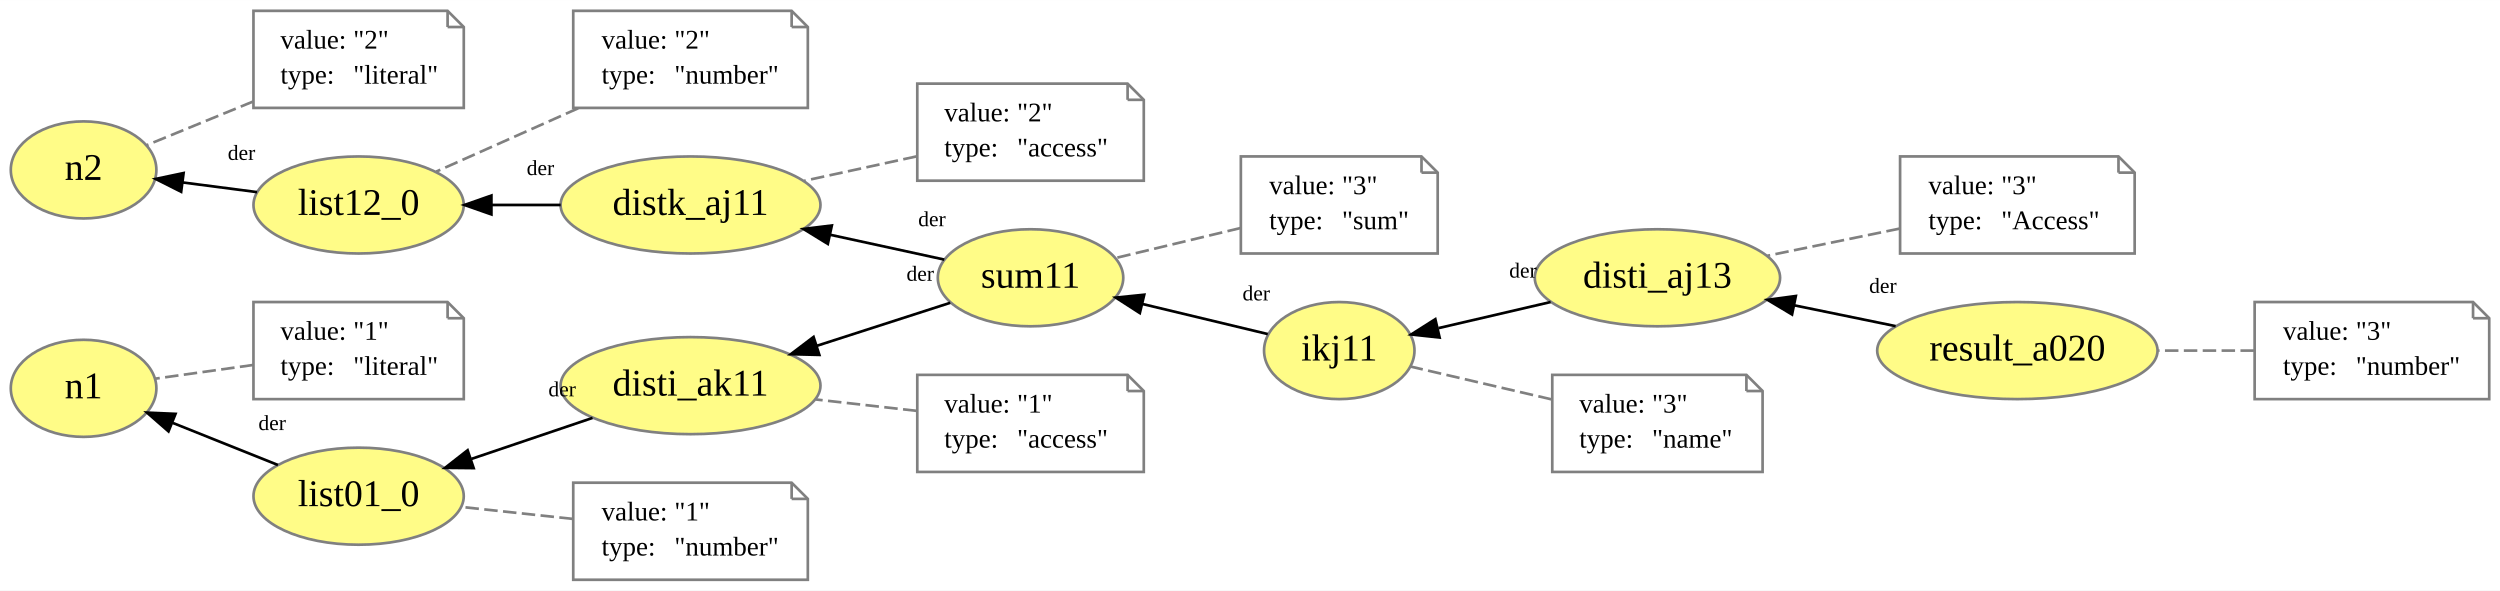
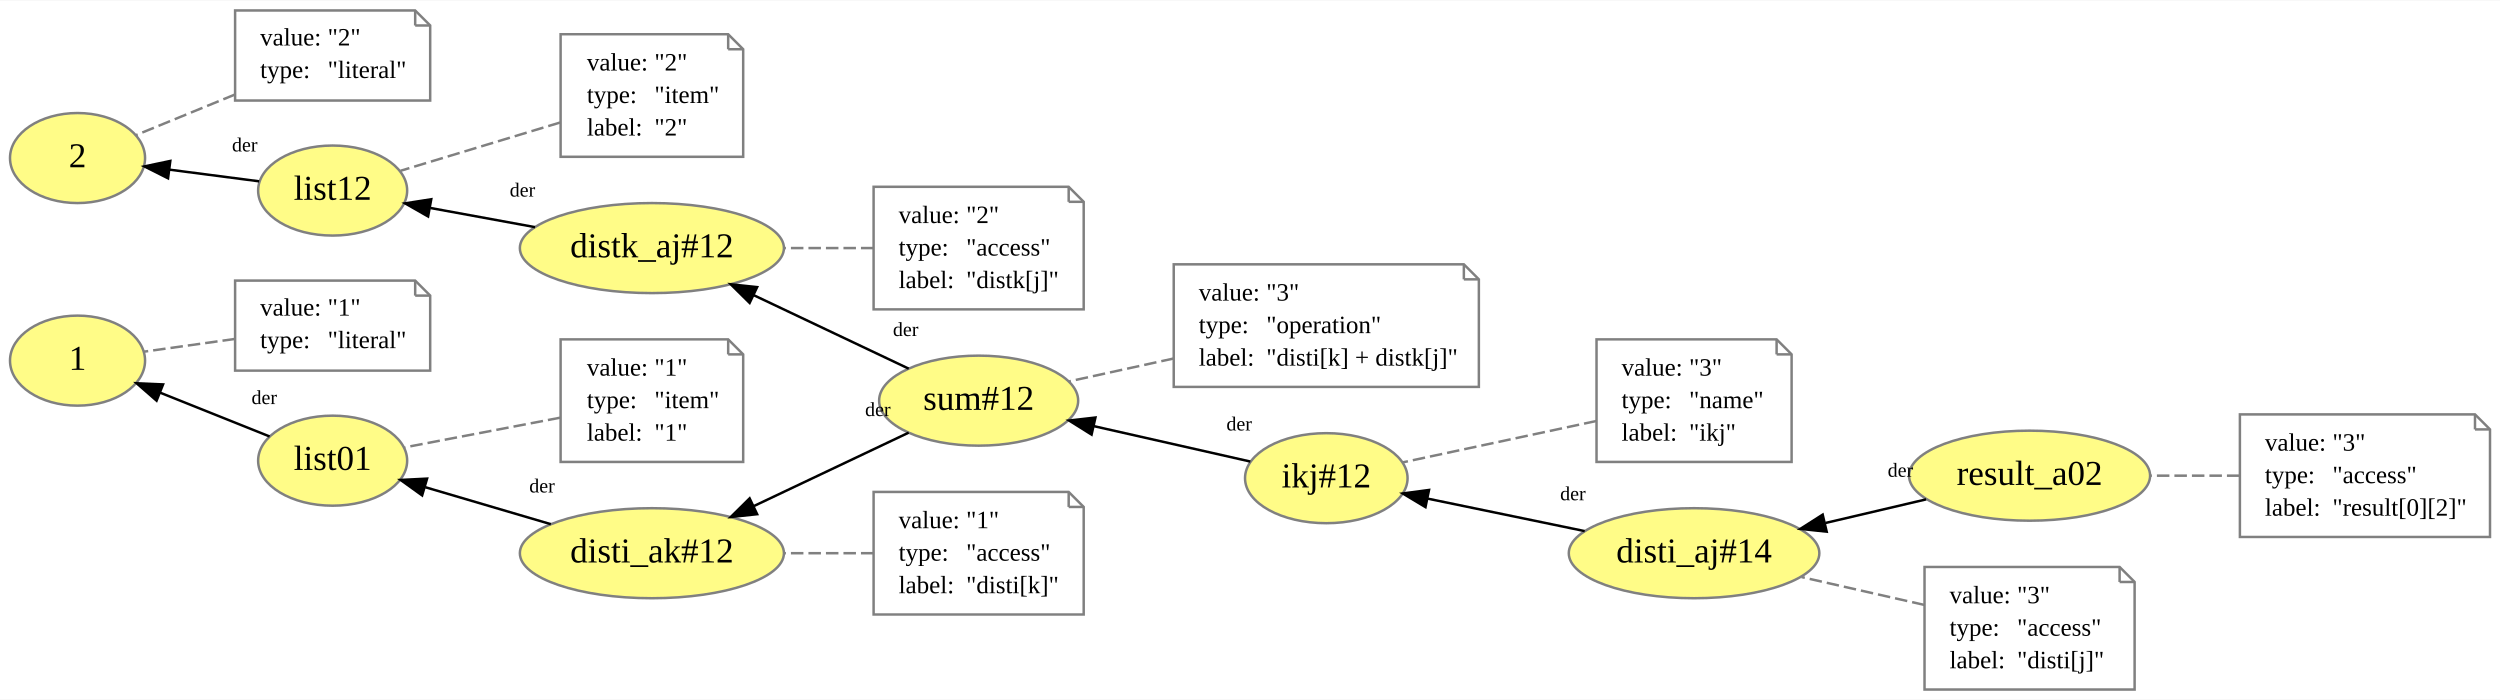
- <svg xmlns="http://www.w3.org/2000/svg" xmlns:xlink="http://www.w3.org/1999/xlink" width="927pt" height="219pt" viewBox="0.00 0.00 927.17 219.00">
-   <g id="graph0" class="graph" transform="scale(1 1) rotate(0) translate(4 215)">
-     <polygon fill="white" stroke="none" points="-4,4 -4,-215 923.174,-215 923.174,4 -4,4" />
+ <svg xmlns="http://www.w3.org/2000/svg" xmlns:xlink="http://www.w3.org/1999/xlink" width="1000pt" height="280pt" viewBox="0.00 0.00 999.57 279.50">
+   <g id="graph0" class="graph" transform="scale(1 1) rotate(0) translate(4 275.5)">
+     <polygon fill="white" stroke="none" points="-4,4 -4,-275.5 995.573,-275.5 995.573,4 -4,4" />
    <g id="node1" class="node">
      <g id="a_node1">
-         <a xlink:href="http://example.org/list12_0" xlink:title="list12_0">
-           <ellipse fill="#fffc87" stroke="#808080" cx="129" cy="-139" rx="38.993" ry="18" />
-           <text text-anchor="middle" x="129" y="-135.3" font-family="Times New Roman,serif" font-size="14.00">list12_0</text>
-         </a>
-       </g>
+         <a xlink:href="http://example.org/disti_aj#14" xlink:title="disti_aj#14">
+           <ellipse fill="#fffc87" stroke="#808080" cx="673.336" cy="-54.5" rx="50.091" ry="18" />
+           <text text-anchor="middle" x="673.336" y="-50.8" font-family="Times New Roman,serif" font-size="14.00">disti_aj#14</text>
+         </a>
+       </g>
+     </g>
+     <g id="node2" class="node">
+       <g id="a_node2">
+         <a xlink:href="http://example.org/ikj#12" xlink:title="ikj#12">
+           <ellipse fill="#fffc87" stroke="#808080" cx="526.291" cy="-84.5" rx="32.494" ry="18" />
+           <text text-anchor="middle" x="526.291" y="-80.8" font-family="Times New Roman,serif" font-size="14.00">ikj#12</text>
+         </a>
+       </g>
+     </g>
+     <g id="edge1" class="edge">
+       <path fill="none" stroke="black" d="M629.602,-63.339C609.769,-67.441 586.338,-72.287 566.906,-76.306" />
+       <polygon fill="black" stroke="black" points="565.945,-72.931 556.861,-78.384 567.363,-79.786 565.945,-72.931" />
+       <text text-anchor="middle" x="624.889" y="-75.679" font-family="Times New Roman,serif" font-size="8.00">der</text>
+     </g>
+     <g id="node17" class="node">
+       <g id="a_node17">
+         <a xlink:href="http://example.org/sum#12" xlink:title="sum#12">
+           <ellipse fill="#fffc87" stroke="#808080" cx="387.291" cy="-115.5" rx="39.794" ry="18" />
+           <text text-anchor="middle" x="387.291" y="-111.8" font-family="Times New Roman,serif" font-size="14.00">sum#12</text>
+         </a>
+       </g>
+     </g>
+     <g id="edge12" class="edge">
+       <path fill="none" stroke="black" d="M495.901,-91.15C477.658,-95.278 453.849,-100.666 433.266,-105.323" />
+       <polygon fill="black" stroke="black" points="432.44,-101.921 423.459,-107.542 433.985,-108.749 432.44,-101.921" />
+       <text text-anchor="middle" x="491.453" y="-103.576" font-family="Times New Roman,serif" font-size="8.00">der</text>
+     </g>
+     <g id="node3" class="node">
+       <g id="a_node3">
+         <a xlink:href="http://example.org/list12" xlink:title="list12">
+           <ellipse fill="#fffc87" stroke="#808080" cx="129" cy="-199.5" rx="29.795" ry="18" />
+           <text text-anchor="middle" x="129" y="-195.8" font-family="Times New Roman,serif" font-size="14.00">list12</text>
+         </a>
+       </g>
+     </g>
+     <g id="node11" class="node">
+       <g id="a_node11">
+         <a xlink:href="http://example.org/2" xlink:title="2">
+           <ellipse fill="#fffc87" stroke="#808080" cx="27" cy="-212.5" rx="27" ry="18" />
+           <text text-anchor="middle" x="27" y="-208.8" font-family="Times New Roman,serif" font-size="14.00">2</text>
+         </a>
+       </g>
+     </g>
+     <g id="edge9" class="edge">
+       <path fill="none" stroke="black" d="M99.612,-203.191C88.446,-204.642 75.501,-206.325 63.712,-207.857" />
+       <polygon fill="black" stroke="black" points="63.189,-204.396 53.724,-209.156 64.092,-211.337 63.189,-204.396" />
+       <text text-anchor="middle" x="93.849" y="-215.139" font-family="Times New Roman,serif" font-size="8.00">der</text>
+     </g>
+     <g id="node4" class="node">
+       <polygon fill="none" stroke="gray" points="287.145,-262 220.145,-262 220.145,-213 293.145,-213 293.145,-256 287.145,-262" />
+       <polyline fill="none" stroke="gray" points="287.145,-262 287.145,-256 " />
+       <polyline fill="none" stroke="gray" points="293.145,-256 287.145,-256 " />
+       <text text-anchor="start" x="230.645" y="-247.5" font-family="Times New Roman,serif" font-size="10.00">value:</text>
+       <text text-anchor="start" x="257.645" y="-247.5" font-family="Times New Roman,serif" font-size="10.00">"2"</text>
+       <text text-anchor="start" x="230.645" y="-234.5" font-family="Times New Roman,serif" font-size="10.00">type:</text>
+       <text text-anchor="start" x="257.645" y="-234.5" font-family="Times New Roman,serif" font-size="10.00">"item"</text>
+       <text text-anchor="start" x="230.645" y="-221.5" font-family="Times New Roman,serif" font-size="10.00">label:</text>
+       <text text-anchor="start" x="257.645" y="-221.5" font-family="Times New Roman,serif" font-size="10.00">"2"</text>
+     </g>
+     <g id="edge2" class="edge">
+       <path fill="none" stroke="gray" stroke-dasharray="5,2" d="M219.977,-226.712C199.662,-220.569 174.657,-213.006 156.167,-207.414" />
+     </g>
+     <g id="node5" class="node">
+       <g id="a_node5">
+         <a xlink:href="http://example.org/1" xlink:title="1">
+           <ellipse fill="#fffc87" stroke="#808080" cx="27" cy="-131.5" rx="27" ry="18" />
+           <text text-anchor="middle" x="27" y="-127.8" font-family="Times New Roman,serif" font-size="14.00">1</text>
+         </a>
+       </g>
+     </g>
+     <g id="node6" class="node">
+       <polygon fill="none" stroke="gray" points="162,-163.5 90,-163.5 90,-127.5 168,-127.5 168,-157.5 162,-163.5" />
+       <polyline fill="none" stroke="gray" points="162,-163.5 162,-157.5 " />
+       <polyline fill="none" stroke="gray" points="168,-157.5 162,-157.5 " />
+       <text text-anchor="start" x="100" y="-149.5" font-family="Times New Roman,serif" font-size="10.00">value:</text>
+       <text text-anchor="start" x="127" y="-149.5" font-family="Times New Roman,serif" font-size="10.00">"1"</text>
+       <text text-anchor="start" x="100" y="-136.5" font-family="Times New Roman,serif" font-size="10.00">type:</text>
+       <text text-anchor="start" x="127" y="-136.5" font-family="Times New Roman,serif" font-size="10.00">"literal"</text>
+     </g>
+     <g id="edge3" class="edge">
+       <path fill="none" stroke="gray" stroke-dasharray="5,2" d="M89.909,-140.167C77.766,-138.467 64.628,-136.628 53.592,-135.083" />
    </g>
    <g id="node7" class="node">
      <g id="a_node7">
-         <a xlink:href="http://example.org/n2" xlink:title="n2">
-           <ellipse fill="#fffc87" stroke="#808080" cx="27" cy="-152" rx="27" ry="18" />
-           <text text-anchor="middle" x="27" y="-148.3" font-family="Times New Roman,serif" font-size="14.00">n2</text>
+         <a xlink:href="http://example.org/distk_aj#12" xlink:title="distk_aj#12">
+           <ellipse fill="#fffc87" stroke="#808080" cx="256.645" cy="-176.5" rx="52.791" ry="18" />
+           <text text-anchor="middle" x="256.645" y="-172.8" font-family="Times New Roman,serif" font-size="14.00">distk_aj#12</text>
+         </a>
+       </g>
+     </g>
+     <g id="edge17" class="edge">
+       <path fill="none" stroke="black" d="M209.929,-184.869C196.198,-187.382 181.288,-190.112 168.105,-192.525" />
+       <polygon fill="black" stroke="black" points="167.164,-189.139 157.958,-194.382 168.425,-196.024 167.164,-189.139" />
+       <text text-anchor="middle" x="204.891" y="-197.097" font-family="Times New Roman,serif" font-size="8.00">der</text>
+     </g>
+     <g id="node8" class="node">
+       <polygon fill="none" stroke="gray" points="423.291,-201 345.291,-201 345.291,-152 429.291,-152 429.291,-195 423.291,-201" />
+       <polyline fill="none" stroke="gray" points="423.291,-201 423.291,-195 " />
+       <polyline fill="none" stroke="gray" points="429.291,-195 423.291,-195 " />
+       <text text-anchor="start" x="355.291" y="-186.5" font-family="Times New Roman,serif" font-size="10.00">value:</text>
+       <text text-anchor="start" x="382.291" y="-186.5" font-family="Times New Roman,serif" font-size="10.00">"2"</text>
+       <text text-anchor="start" x="355.291" y="-173.5" font-family="Times New Roman,serif" font-size="10.00">type:</text>
+       <text text-anchor="start" x="382.291" y="-173.5" font-family="Times New Roman,serif" font-size="10.00">"access"</text>
+       <text text-anchor="start" x="355.291" y="-160.5" font-family="Times New Roman,serif" font-size="10.00">label:</text>
+       <text text-anchor="start" x="382.291" y="-160.5" font-family="Times New Roman,serif" font-size="10.00">"distk[j]"</text>
+     </g>
+     <g id="edge4" class="edge">
+       <path fill="none" stroke="gray" stroke-dasharray="5,2" d="M345.233,-176.5C333.909,-176.5 321.473,-176.5 309.618,-176.5" />
+     </g>
+     <g id="node9" class="node">
+       <g id="a_node9">
+         <a xlink:href="http://example.org/list01" xlink:title="list01">
+           <ellipse fill="#fffc87" stroke="#808080" cx="129" cy="-91.5" rx="29.795" ry="18" />
+           <text text-anchor="middle" x="129" y="-87.8" font-family="Times New Roman,serif" font-size="14.00">list01</text>
        </a>
      </g>
    </g>
    <g id="edge13" class="edge">
-       <path fill="none" stroke="black" d="M91.332,-143.767C82.357,-144.934 72.764,-146.181 63.83,-147.342" />
-       <polygon fill="black" stroke="black" points="63.185,-143.896 53.72,-148.656 64.088,-150.838 63.185,-143.896" />
-       <text text-anchor="middle" x="85.569" y="-155.716" font-family="Times New Roman,serif" font-size="8.00">der</text>
-     </g>
-     <g id="node2" class="node">
-       <polygon fill="none" stroke="gray" points="289.596,-211 208.596,-211 208.596,-175 295.596,-175 295.596,-205 289.596,-211" />
-       <polyline fill="none" stroke="gray" points="289.596,-211 289.596,-205 " />
-       <polyline fill="none" stroke="gray" points="295.596,-205 289.596,-205 " />
-       <text text-anchor="start" x="219.096" y="-197" font-family="Times New Roman,serif" font-size="10.00">value:</text>
-       <text text-anchor="start" x="246.096" y="-197" font-family="Times New Roman,serif" font-size="10.00">"2"</text>
-       <text text-anchor="start" x="219.096" y="-184" font-family="Times New Roman,serif" font-size="10.00">type:</text>
-       <text text-anchor="start" x="246.096" y="-184" font-family="Times New Roman,serif" font-size="10.00">"number"</text>
-     </g>
-     <g id="edge1" class="edge">
-       <path fill="none" stroke="gray" stroke-dasharray="5,2" d="M210.436,-174.869C193.121,-167.147 173.365,-158.338 157.765,-151.381" />
-     </g>
-     <g id="node3" class="node">
-       <g id="a_node3">
-         <a xlink:href="http://example.org/disti_aj13" xlink:title="disti_aj13">
-           <ellipse fill="#fffc87" stroke="#808080" cx="610.687" cy="-112" rx="45.492" ry="18" />
-           <text text-anchor="middle" x="610.687" y="-108.3" font-family="Times New Roman,serif" font-size="14.00">disti_aj13</text>
-         </a>
-       </g>
+       <path fill="none" stroke="black" d="M103.793,-101.183C90.642,-106.443 74.214,-113.014 60.018,-118.693" />
+       <polygon fill="black" stroke="black" points="58.598,-115.491 50.614,-122.455 61.198,-121.99 58.598,-115.491" />
+       <text text-anchor="middle" x="101.654" y="-114.13" font-family="Times New Roman,serif" font-size="8.00">der</text>
+     </g>
+     <g id="node10" class="node">
+       <polygon fill="none" stroke="gray" points="287.145,-140 220.145,-140 220.145,-91 293.145,-91 293.145,-134 287.145,-140" />
+       <polyline fill="none" stroke="gray" points="287.145,-140 287.145,-134 " />
+       <polyline fill="none" stroke="gray" points="293.145,-134 287.145,-134 " />
+       <text text-anchor="start" x="230.645" y="-125.5" font-family="Times New Roman,serif" font-size="10.00">value:</text>
+       <text text-anchor="start" x="257.645" y="-125.5" font-family="Times New Roman,serif" font-size="10.00">"1"</text>
+       <text text-anchor="start" x="230.645" y="-112.5" font-family="Times New Roman,serif" font-size="10.00">type:</text>
+       <text text-anchor="start" x="257.645" y="-112.5" font-family="Times New Roman,serif" font-size="10.00">"item"</text>
+       <text text-anchor="start" x="230.645" y="-99.5" font-family="Times New Roman,serif" font-size="10.00">label:</text>
+       <text text-anchor="start" x="257.645" y="-99.5" font-family="Times New Roman,serif" font-size="10.00">"1"</text>
+     </g>
+     <g id="edge5" class="edge">
+       <path fill="none" stroke="gray" stroke-dasharray="5,2" d="M219.977,-108.687C200.243,-104.917 176.082,-100.302 157.768,-96.804" />
+     </g>
+     <g id="node12" class="node">
+       <polygon fill="none" stroke="gray" points="162,-271.5 90,-271.5 90,-235.5 168,-235.5 168,-265.5 162,-271.5" />
+       <polyline fill="none" stroke="gray" points="162,-271.5 162,-265.5 " />
+       <polyline fill="none" stroke="gray" points="168,-265.5 162,-265.5 " />
+       <text text-anchor="start" x="100" y="-257.5" font-family="Times New Roman,serif" font-size="10.00">value:</text>
+       <text text-anchor="start" x="127" y="-257.5" font-family="Times New Roman,serif" font-size="10.00">"2"</text>
+       <text text-anchor="start" x="100" y="-244.5" font-family="Times New Roman,serif" font-size="10.00">type:</text>
+       <text text-anchor="start" x="127" y="-244.5" font-family="Times New Roman,serif" font-size="10.00">"literal"</text>
+     </g>
+     <g id="edge6" class="edge">
+       <path fill="none" stroke="gray" stroke-dasharray="5,2" d="M89.909,-237.883C76.552,-232.406 61.991,-226.436 50.348,-221.663" />
+     </g>
+     <g id="node13" class="node">
+       <g id="a_node13">
+         <a xlink:href="http://example.org/result_a02" xlink:title="result_a02">
+           <ellipse fill="#fffc87" stroke="#808080" cx="807.478" cy="-85.5" rx="48.192" ry="18" />
+           <text text-anchor="middle" x="807.478" y="-81.8" font-family="Times New Roman,serif" font-size="14.00">result_a02</text>
+         </a>
+       </g>
+     </g>
+     <g id="edge14" class="edge">
+       <path fill="none" stroke="black" d="M766.113,-76.031C753.412,-73.051 739.209,-69.719 725.843,-66.583" />
+       <polygon fill="black" stroke="black" points="726.359,-63.109 715.824,-64.233 724.76,-69.924 726.359,-63.109" />
+       <text text-anchor="middle" x="755.844" y="-85.065" font-family="Times New Roman,serif" font-size="8.00">der</text>
+     </g>
+     <g id="node14" class="node">
+       <polygon fill="none" stroke="gray" points="985.573,-110 891.573,-110 891.573,-61 991.573,-61 991.573,-104 985.573,-110" />
+       <polyline fill="none" stroke="gray" points="985.573,-110 985.573,-104 " />
+       <polyline fill="none" stroke="gray" points="991.573,-104 985.573,-104 " />
+       <text text-anchor="start" x="901.573" y="-95.5" font-family="Times New Roman,serif" font-size="10.00">value:</text>
+       <text text-anchor="start" x="928.573" y="-95.5" font-family="Times New Roman,serif" font-size="10.00">"3"</text>
+       <text text-anchor="start" x="901.573" y="-82.5" font-family="Times New Roman,serif" font-size="10.00">type:</text>
+       <text text-anchor="start" x="928.573" y="-82.5" font-family="Times New Roman,serif" font-size="10.00">"access"</text>
+       <text text-anchor="start" x="901.573" y="-69.5" font-family="Times New Roman,serif" font-size="10.00">label:</text>
+       <text text-anchor="start" x="928.573" y="-69.5" font-family="Times New Roman,serif" font-size="10.00">"result[0][2]"</text>
+     </g>
+     <g id="edge7" class="edge">
+       <path fill="none" stroke="gray" stroke-dasharray="5,2" d="M891.386,-85.5C879.796,-85.5 867.464,-85.5 855.951,-85.5" />
+     </g>
+     <g id="node15" class="node">
+       <polygon fill="none" stroke="gray" points="706.336,-140 634.336,-140 634.336,-91 712.336,-91 712.336,-134 706.336,-140" />
+       <polyline fill="none" stroke="gray" points="706.336,-140 706.336,-134 " />
+       <polyline fill="none" stroke="gray" points="712.336,-134 706.336,-134 " />
+       <text text-anchor="start" x="644.336" y="-125.5" font-family="Times New Roman,serif" font-size="10.00">value:</text>
+       <text text-anchor="start" x="671.336" y="-125.5" font-family="Times New Roman,serif" font-size="10.00">"3"</text>
+       <text text-anchor="start" x="644.336" y="-112.5" font-family="Times New Roman,serif" font-size="10.00">type:</text>
+       <text text-anchor="start" x="671.336" y="-112.5" font-family="Times New Roman,serif" font-size="10.00">"name"</text>
+       <text text-anchor="start" x="644.336" y="-99.5" font-family="Times New Roman,serif" font-size="10.00">label:</text>
+       <text text-anchor="start" x="671.336" y="-99.5" font-family="Times New Roman,serif" font-size="10.00">"ikj"</text>
+     </g>
+     <g id="edge8" class="edge">
+       <path fill="none" stroke="gray" stroke-dasharray="5,2" d="M634.227,-107.355C610.054,-102.189 579.24,-95.603 556.905,-90.829" />
+     </g>
+     <g id="node16" class="node">
+       <polygon fill="none" stroke="gray" points="843.478,-49 765.478,-49 765.478,-0 849.478,-0 849.478,-43 843.478,-49" />
+       <polyline fill="none" stroke="gray" points="843.478,-49 843.478,-43 " />
+       <polyline fill="none" stroke="gray" points="849.478,-43 843.478,-43 " />
+       <text text-anchor="start" x="775.478" y="-34.5" font-family="Times New Roman,serif" font-size="10.00">value:</text>
+       <text text-anchor="start" x="802.478" y="-34.5" font-family="Times New Roman,serif" font-size="10.00">"3"</text>
+       <text text-anchor="start" x="775.478" y="-21.5" font-family="Times New Roman,serif" font-size="10.00">type:</text>
+       <text text-anchor="start" x="802.478" y="-21.5" font-family="Times New Roman,serif" font-size="10.00">"access"</text>
+       <text text-anchor="start" x="775.478" y="-8.5" font-family="Times New Roman,serif" font-size="10.00">label:</text>
+       <text text-anchor="start" x="802.478" y="-8.5" font-family="Times New Roman,serif" font-size="10.00">"disti[j]"</text>
+     </g>
+     <g id="edge10" class="edge">
+       <path fill="none" stroke="gray" stroke-dasharray="5,2" d="M765.392,-33.828C749.784,-37.371 731.996,-41.41 716.308,-44.971" />
+     </g>
+     <g id="edge11" class="edge">
+       <path fill="none" stroke="black" d="M359.322,-128.288C341.386,-136.793 317.519,-148.11 297.417,-157.642" />
+       <polygon fill="black" stroke="black" points="295.723,-154.571 288.187,-162.018 298.723,-160.896 295.723,-154.571" />
+       <text text-anchor="middle" x="358.111" y="-141.339" font-family="Times New Roman,serif" font-size="8.00">der</text>
    </g>
    <g id="node18" class="node">
      <g id="a_node18">
-         <a xlink:href="http://example.org/ikj11" xlink:title="ikj11">
-           <ellipse fill="#fffc87" stroke="#808080" cx="492.691" cy="-85" rx="27.895" ry="18" />
-           <text text-anchor="middle" x="492.691" y="-81.3" font-family="Times New Roman,serif" font-size="14.00">ikj11</text>
-         </a>
-       </g>
+         <a xlink:href="http://example.org/disti_ak#12" xlink:title="disti_ak#12">
+           <ellipse fill="#fffc87" stroke="#808080" cx="256.645" cy="-54.5" rx="52.791" ry="18" />
+           <text text-anchor="middle" x="256.645" y="-50.8" font-family="Times New Roman,serif" font-size="14.00">disti_ak#12</text>
+         </a>
+       </g>
+     </g>
+     <g id="edge16" class="edge">
+       <path fill="none" stroke="black" d="M359.322,-102.712C341.386,-94.207 317.519,-82.891 297.417,-73.358" />
+       <polygon fill="black" stroke="black" points="298.723,-70.104 288.187,-68.982 295.723,-76.429 298.723,-70.104" />
+       <text text-anchor="middle" x="346.98" y="-109.337" font-family="Times New Roman,serif" font-size="8.00">der</text>
+     </g>
+     <g id="edge15" class="edge">
+       <path fill="none" stroke="black" d="M216.235,-66.106C200.177,-70.834 181.738,-76.264 166.042,-80.886" />
+       <polygon fill="black" stroke="black" points="164.781,-77.609 156.177,-83.791 166.758,-84.324 164.781,-77.609" />
+       <text text-anchor="middle" x="212.71" y="-78.785" font-family="Times New Roman,serif" font-size="8.00">der</text>
+     </g>
+     <g id="node19" class="node">
+       <polygon fill="none" stroke="gray" points="423.291,-79 345.291,-79 345.291,-30 429.291,-30 429.291,-73 423.291,-79" />
+       <polyline fill="none" stroke="gray" points="423.291,-79 423.291,-73 " />
+       <polyline fill="none" stroke="gray" points="429.291,-73 423.291,-73 " />
+       <text text-anchor="start" x="355.291" y="-64.5" font-family="Times New Roman,serif" font-size="10.00">value:</text>
+       <text text-anchor="start" x="382.291" y="-64.5" font-family="Times New Roman,serif" font-size="10.00">"1"</text>
+       <text text-anchor="start" x="355.291" y="-51.5" font-family="Times New Roman,serif" font-size="10.00">type:</text>
+       <text text-anchor="start" x="382.291" y="-51.5" font-family="Times New Roman,serif" font-size="10.00">"access"</text>
+       <text text-anchor="start" x="355.291" y="-38.5" font-family="Times New Roman,serif" font-size="10.00">label:</text>
+       <text text-anchor="start" x="382.291" y="-38.5" font-family="Times New Roman,serif" font-size="10.00">"disti[k]"</text>
    </g>
    <g id="edge18" class="edge">
-       <path fill="none" stroke="black" d="M571.062,-103.009C557.646,-99.886 542.666,-96.4 529.488,-93.332" />
-       <polygon fill="black" stroke="black" points="529.903,-89.835 519.37,-90.977 528.316,-96.653 529.903,-89.835" />
-       <text text-anchor="middle" x="560.813" y="-112.061" font-family="Times New Roman,serif" font-size="8.00">der</text>
-     </g>
-     <g id="node4" class="node">
-       <polygon fill="none" stroke="gray" points="781.679,-157 700.679,-157 700.679,-121 787.679,-121 787.679,-151 781.679,-157" />
-       <polyline fill="none" stroke="gray" points="781.679,-157 781.679,-151 " />
-       <polyline fill="none" stroke="gray" points="787.679,-151 781.679,-151 " />
-       <text text-anchor="start" x="711.179" y="-143" font-family="Times New Roman,serif" font-size="10.00">value:</text>
-       <text text-anchor="start" x="738.179" y="-143" font-family="Times New Roman,serif" font-size="10.00">"3"</text>
-       <text text-anchor="start" x="711.179" y="-130" font-family="Times New Roman,serif" font-size="10.00">type:</text>
-       <text text-anchor="start" x="738.179" y="-130" font-family="Times New Roman,serif" font-size="10.00">"Access"</text>
-     </g>
-     <g id="edge2" class="edge">
-       <path fill="none" stroke="gray" stroke-dasharray="5,2" d="M700.487,-130.234C684.74,-127 666.971,-123.352 651.489,-120.173" />
-     </g>
-     <g id="node5" class="node">
-       <g id="a_node5">
-         <a xlink:href="http://example.org/disti_ak11" xlink:title="disti_ak11">
-           <ellipse fill="#fffc87" stroke="#808080" cx="252.096" cy="-72" rx="48.192" ry="18" />
-           <text text-anchor="middle" x="252.096" y="-68.3" font-family="Times New Roman,serif" font-size="14.00">disti_ak11</text>
-         </a>
-       </g>
-     </g>
-     <g id="node10" class="node">
-       <g id="a_node10">
-         <a xlink:href="http://example.org/list01_0" xlink:title="list01_0">
-           <ellipse fill="#fffc87" stroke="#808080" cx="129" cy="-31" rx="38.993" ry="18" />
-           <text text-anchor="middle" x="129" y="-27.3" font-family="Times New Roman,serif" font-size="14.00">list01_0</text>
-         </a>
-       </g>
-     </g>
-     <g id="edge6" class="edge">
-       <path fill="none" stroke="black" d="M215.744,-60.031C201.677,-55.268 185.402,-49.758 170.836,-44.826" />
-       <polygon fill="black" stroke="black" points="171.666,-41.412 161.072,-41.52 169.422,-48.042 171.666,-41.412" />
-       <text text-anchor="middle" x="204.475" y="-68.03" font-family="Times New Roman,serif" font-size="8.00">der</text>
-     </g>
-     <g id="node6" class="node">
-       <polygon fill="none" stroke="gray" points="414.191,-76 336.191,-76 336.191,-40 420.191,-40 420.191,-70 414.191,-76" />
-       <polyline fill="none" stroke="gray" points="414.191,-76 414.191,-70 " />
-       <polyline fill="none" stroke="gray" points="420.191,-70 414.191,-70 " />
-       <text text-anchor="start" x="346.191" y="-62" font-family="Times New Roman,serif" font-size="10.00">value:</text>
-       <text text-anchor="start" x="373.191" y="-62" font-family="Times New Roman,serif" font-size="10.00">"1"</text>
-       <text text-anchor="start" x="346.191" y="-49" font-family="Times New Roman,serif" font-size="10.00">type:</text>
-       <text text-anchor="start" x="373.191" y="-49" font-family="Times New Roman,serif" font-size="10.00">"access"</text>
-     </g>
-     <g id="edge3" class="edge">
-       <path fill="none" stroke="gray" stroke-dasharray="5,2" d="M335.869,-62.662C323.883,-64.014 310.731,-65.498 298.509,-66.877" />
-     </g>
-     <g id="node8" class="node">
-       <polygon fill="none" stroke="gray" points="162,-211 90,-211 90,-175 168,-175 168,-205 162,-211" />
-       <polyline fill="none" stroke="gray" points="162,-211 162,-205 " />
-       <polyline fill="none" stroke="gray" points="168,-205 162,-205 " />
-       <text text-anchor="start" x="100" y="-197" font-family="Times New Roman,serif" font-size="10.00">value:</text>
-       <text text-anchor="start" x="127" y="-197" font-family="Times New Roman,serif" font-size="10.00">"2"</text>
-       <text text-anchor="start" x="100" y="-184" font-family="Times New Roman,serif" font-size="10.00">type:</text>
-       <text text-anchor="start" x="127" y="-184" font-family="Times New Roman,serif" font-size="10.00">"literal"</text>
-     </g>
-     <g id="edge4" class="edge">
-       <path fill="none" stroke="gray" stroke-dasharray="5,2" d="M89.909,-177.383C76.552,-171.906 61.991,-165.936 50.348,-161.163" />
-     </g>
-     <g id="node9" class="node">
-       <g id="a_node9">
-         <a xlink:href="http://example.org/sum11" xlink:title="sum11">
-           <ellipse fill="#fffc87" stroke="#808080" cx="378.191" cy="-112" rx="34.394" ry="18" />
-           <text text-anchor="middle" x="378.191" y="-108.3" font-family="Times New Roman,serif" font-size="14.00">sum11</text>
-         </a>
-       </g>
-     </g>
-     <g id="edge5" class="edge">
-       <path fill="none" stroke="black" d="M348.409,-102.723C333.686,-97.977 315.414,-92.087 298.819,-86.738" />
-       <polygon fill="black" stroke="black" points="299.873,-83.4 289.281,-83.664 297.725,-90.063 299.873,-83.4" />
-       <text text-anchor="middle" x="337.286" y="-110.886" font-family="Times New Roman,serif" font-size="8.00">der</text>
-     </g>
-     <g id="node17" class="node">
-       <g id="a_node17">
-         <a xlink:href="http://example.org/distk_aj11" xlink:title="distk_aj11">
-           <ellipse fill="#fffc87" stroke="#808080" cx="252.096" cy="-139" rx="48.192" ry="18" />
-           <text text-anchor="middle" x="252.096" y="-135.3" font-family="Times New Roman,serif" font-size="14.00">distk_aj11</text>
-         </a>
-       </g>
-     </g>
-     <g id="edge12" class="edge">
-       <path fill="none" stroke="black" d="M346.197,-118.744C333.365,-121.536 318.145,-124.847 303.768,-127.975" />
-       <polygon fill="black" stroke="black" points="303.017,-124.556 293.99,-130.102 304.505,-131.396 303.017,-124.556" />
-       <text text-anchor="middle" x="341.63" y="-131.132" font-family="Times New Roman,serif" font-size="8.00">der</text>
-     </g>
-     <g id="node12" class="node">
-       <g id="a_node12">
-         <a xlink:href="http://example.org/n1" xlink:title="n1">
-           <ellipse fill="#fffc87" stroke="#808080" cx="27" cy="-71" rx="27" ry="18" />
-           <text text-anchor="middle" x="27" y="-67.3" font-family="Times New Roman,serif" font-size="14.00">n1</text>
-         </a>
-       </g>
+       <path fill="none" stroke="gray" stroke-dasharray="5,2" d="M345.233,-54.5C333.909,-54.5 321.473,-54.5 309.618,-54.5" />
+     </g>
+     <g id="node20" class="node">
+       <polygon fill="none" stroke="gray" points="581.291,-170 465.291,-170 465.291,-121 587.291,-121 587.291,-164 581.291,-170" />
+       <polyline fill="none" stroke="gray" points="581.291,-170 581.291,-164 " />
+       <polyline fill="none" stroke="gray" points="587.291,-164 581.291,-164 " />
+       <text text-anchor="start" x="475.291" y="-155.5" font-family="Times New Roman,serif" font-size="10.00">value:</text>
+       <text text-anchor="start" x="502.291" y="-155.5" font-family="Times New Roman,serif" font-size="10.00">"3"</text>
+       <text text-anchor="start" x="475.291" y="-142.5" font-family="Times New Roman,serif" font-size="10.00">type:</text>
+       <text text-anchor="start" x="502.291" y="-142.5" font-family="Times New Roman,serif" font-size="10.00">"operation"</text>
+       <text text-anchor="start" x="475.291" y="-129.5" font-family="Times New Roman,serif" font-size="10.00">label:</text>
+       <text text-anchor="start" x="502.291" y="-129.5" font-family="Times New Roman,serif" font-size="10.00">"disti[k] + distk[j]"</text>
    </g>
    <g id="edge19" class="edge">
-       <path fill="none" stroke="black" d="M99.076,-42.57C86.878,-47.449 72.631,-53.148 60.109,-58.157" />
-       <polygon fill="black" stroke="black" points="58.493,-55.033 50.508,-61.997 61.093,-61.532 58.493,-55.033" />
-       <text text-anchor="middle" x="96.937" y="-55.516" font-family="Times New Roman,serif" font-size="8.00">der</text>
-     </g>
-     <g id="node11" class="node">
-       <polygon fill="none" stroke="gray" points="289.596,-36 208.596,-36 208.596,-0 295.596,-0 295.596,-30 289.596,-36" />
-       <polyline fill="none" stroke="gray" points="289.596,-36 289.596,-30 " />
-       <polyline fill="none" stroke="gray" points="295.596,-30 289.596,-30 " />
-       <text text-anchor="start" x="219.096" y="-22" font-family="Times New Roman,serif" font-size="10.00">value:</text>
-       <text text-anchor="start" x="246.096" y="-22" font-family="Times New Roman,serif" font-size="10.00">"1"</text>
-       <text text-anchor="start" x="219.096" y="-9" font-family="Times New Roman,serif" font-size="10.00">type:</text>
-       <text text-anchor="start" x="246.096" y="-9" font-family="Times New Roman,serif" font-size="10.00">"number"</text>
-     </g>
-     <g id="edge7" class="edge">
-       <path fill="none" stroke="gray" stroke-dasharray="5,2" d="M208.402,-22.583C194.919,-24.031 180.139,-25.617 167.082,-27.019" />
-     </g>
-     <g id="node13" class="node">
-       <polygon fill="none" stroke="gray" points="162,-103 90,-103 90,-67 168,-67 168,-97 162,-103" />
-       <polyline fill="none" stroke="gray" points="162,-103 162,-97 " />
-       <polyline fill="none" stroke="gray" points="168,-97 162,-97 " />
-       <text text-anchor="start" x="100" y="-89" font-family="Times New Roman,serif" font-size="10.00">value:</text>
-       <text text-anchor="start" x="127" y="-89" font-family="Times New Roman,serif" font-size="10.00">"1"</text>
-       <text text-anchor="start" x="100" y="-76" font-family="Times New Roman,serif" font-size="10.00">type:</text>
-       <text text-anchor="start" x="127" y="-76" font-family="Times New Roman,serif" font-size="10.00">"literal"</text>
-     </g>
-     <g id="edge8" class="edge">
-       <path fill="none" stroke="gray" stroke-dasharray="5,2" d="M89.909,-79.667C77.766,-77.967 64.628,-76.128 53.592,-74.583" />
-     </g>
-     <g id="node14" class="node">
-       <g id="a_node14">
-         <a xlink:href="http://example.org/result_a020" xlink:title="result_a020">
-           <ellipse fill="#fffc87" stroke="#808080" cx="744.179" cy="-85" rx="51.991" ry="18" />
-           <text text-anchor="middle" x="744.179" y="-81.3" font-family="Times New Roman,serif" font-size="14.00">result_a020</text>
-         </a>
-       </g>
-     </g>
-     <g id="edge10" class="edge">
-       <path fill="none" stroke="black" d="M699.028,-94.066C687.021,-96.531 673.933,-99.219 661.629,-101.745" />
-       <polygon fill="black" stroke="black" points="660.611,-98.381 651.52,-103.821 662.019,-105.238 660.611,-98.381" />
-       <text text-anchor="middle" x="694.294" y="-106.399" font-family="Times New Roman,serif" font-size="8.00">der</text>
-     </g>
-     <g id="node15" class="node">
-       <polygon fill="none" stroke="gray" points="913.174,-103 832.174,-103 832.174,-67 919.174,-67 919.174,-97 913.174,-103" />
-       <polyline fill="none" stroke="gray" points="913.174,-103 913.174,-97 " />
-       <polyline fill="none" stroke="gray" points="919.174,-97 913.174,-97 " />
-       <text text-anchor="start" x="842.674" y="-89" font-family="Times New Roman,serif" font-size="10.00">value:</text>
-       <text text-anchor="start" x="869.674" y="-89" font-family="Times New Roman,serif" font-size="10.00">"3"</text>
-       <text text-anchor="start" x="842.674" y="-76" font-family="Times New Roman,serif" font-size="10.00">type:</text>
-       <text text-anchor="start" x="869.674" y="-76" font-family="Times New Roman,serif" font-size="10.00">"number"</text>
-     </g>
-     <g id="edge9" class="edge">
-       <path fill="none" stroke="gray" stroke-dasharray="5,2" d="M831.914,-85C820.568,-85 808.201,-85 796.453,-85" />
-     </g>
-     <g id="node16" class="node">
-       <polygon fill="none" stroke="gray" points="523.191,-157 456.191,-157 456.191,-121 529.191,-121 529.191,-151 523.191,-157" />
-       <polyline fill="none" stroke="gray" points="523.191,-157 523.191,-151 " />
-       <polyline fill="none" stroke="gray" points="529.191,-151 523.191,-151 " />
-       <text text-anchor="start" x="466.691" y="-143" font-family="Times New Roman,serif" font-size="10.00">value:</text>
-       <text text-anchor="start" x="493.691" y="-143" font-family="Times New Roman,serif" font-size="10.00">"3"</text>
-       <text text-anchor="start" x="466.691" y="-130" font-family="Times New Roman,serif" font-size="10.00">type:</text>
-       <text text-anchor="start" x="493.691" y="-130" font-family="Times New Roman,serif" font-size="10.00">"sum"</text>
-     </g>
-     <g id="edge11" class="edge">
-       <path fill="none" stroke="gray" stroke-dasharray="5,2" d="M456.096,-130.457C441.29,-126.904 424.267,-122.818 410.007,-119.396" />
-     </g>
-     <g id="edge14" class="edge">
-       <path fill="none" stroke="black" d="M203.93,-139C195.526,-139 186.76,-139 178.325,-139" />
-       <polygon fill="black" stroke="black" points="178.245,-135.5 168.245,-139 178.245,-142.5 178.245,-135.5" />
-       <text text-anchor="middle" x="196.43" y="-150.09" font-family="Times New Roman,serif" font-size="8.00">der</text>
-     </g>
-     <g id="edge15" class="edge">
-       <path fill="none" stroke="black" d="M466.163,-91.127C452.443,-94.42 435.205,-98.557 419.702,-102.278" />
-       <polygon fill="black" stroke="black" points="418.726,-98.912 409.819,-104.649 420.36,-105.719 418.726,-98.912" />
-       <text text-anchor="middle" x="461.902" y="-103.609" font-family="Times New Roman,serif" font-size="8.00">der</text>
-     </g>
-     <g id="node19" class="node">
-       <polygon fill="none" stroke="gray" points="414.191,-184 336.191,-184 336.191,-148 420.191,-148 420.191,-178 414.191,-184" />
-       <polyline fill="none" stroke="gray" points="414.191,-184 414.191,-178 " />
-       <polyline fill="none" stroke="gray" points="420.191,-178 414.191,-178 " />
-       <text text-anchor="start" x="346.191" y="-170" font-family="Times New Roman,serif" font-size="10.00">value:</text>
-       <text text-anchor="start" x="373.191" y="-170" font-family="Times New Roman,serif" font-size="10.00">"2"</text>
-       <text text-anchor="start" x="346.191" y="-157" font-family="Times New Roman,serif" font-size="10.00">type:</text>
-       <text text-anchor="start" x="373.191" y="-157" font-family="Times New Roman,serif" font-size="10.00">"access"</text>
-     </g>
-     <g id="edge16" class="edge">
-       <path fill="none" stroke="gray" stroke-dasharray="5,2" d="M335.869,-157.009C322.473,-154.095 307.621,-150.863 294.237,-147.951" />
-     </g>
-     <g id="node20" class="node">
-       <polygon fill="none" stroke="gray" points="643.687,-76 571.687,-76 571.687,-40 649.687,-40 649.687,-70 643.687,-76" />
-       <polyline fill="none" stroke="gray" points="643.687,-76 643.687,-70 " />
-       <polyline fill="none" stroke="gray" points="649.687,-70 643.687,-70 " />
-       <text text-anchor="start" x="581.687" y="-62" font-family="Times New Roman,serif" font-size="10.00">value:</text>
-       <text text-anchor="start" x="608.687" y="-62" font-family="Times New Roman,serif" font-size="10.00">"3"</text>
-       <text text-anchor="start" x="581.687" y="-49" font-family="Times New Roman,serif" font-size="10.00">type:</text>
-       <text text-anchor="start" x="608.687" y="-49" font-family="Times New Roman,serif" font-size="10.00">"name"</text>
-     </g>
-     <g id="edge17" class="edge">
-       <path fill="none" stroke="gray" stroke-dasharray="5,2" d="M571.385,-66.916C554.227,-70.909 534.46,-75.51 519.158,-79.072" />
+       <path fill="none" stroke="gray" stroke-dasharray="5,2" d="M465.2,-132.342C450.965,-129.224 436.238,-125.999 423.528,-123.216" />
    </g>
  </g>
</svg>
